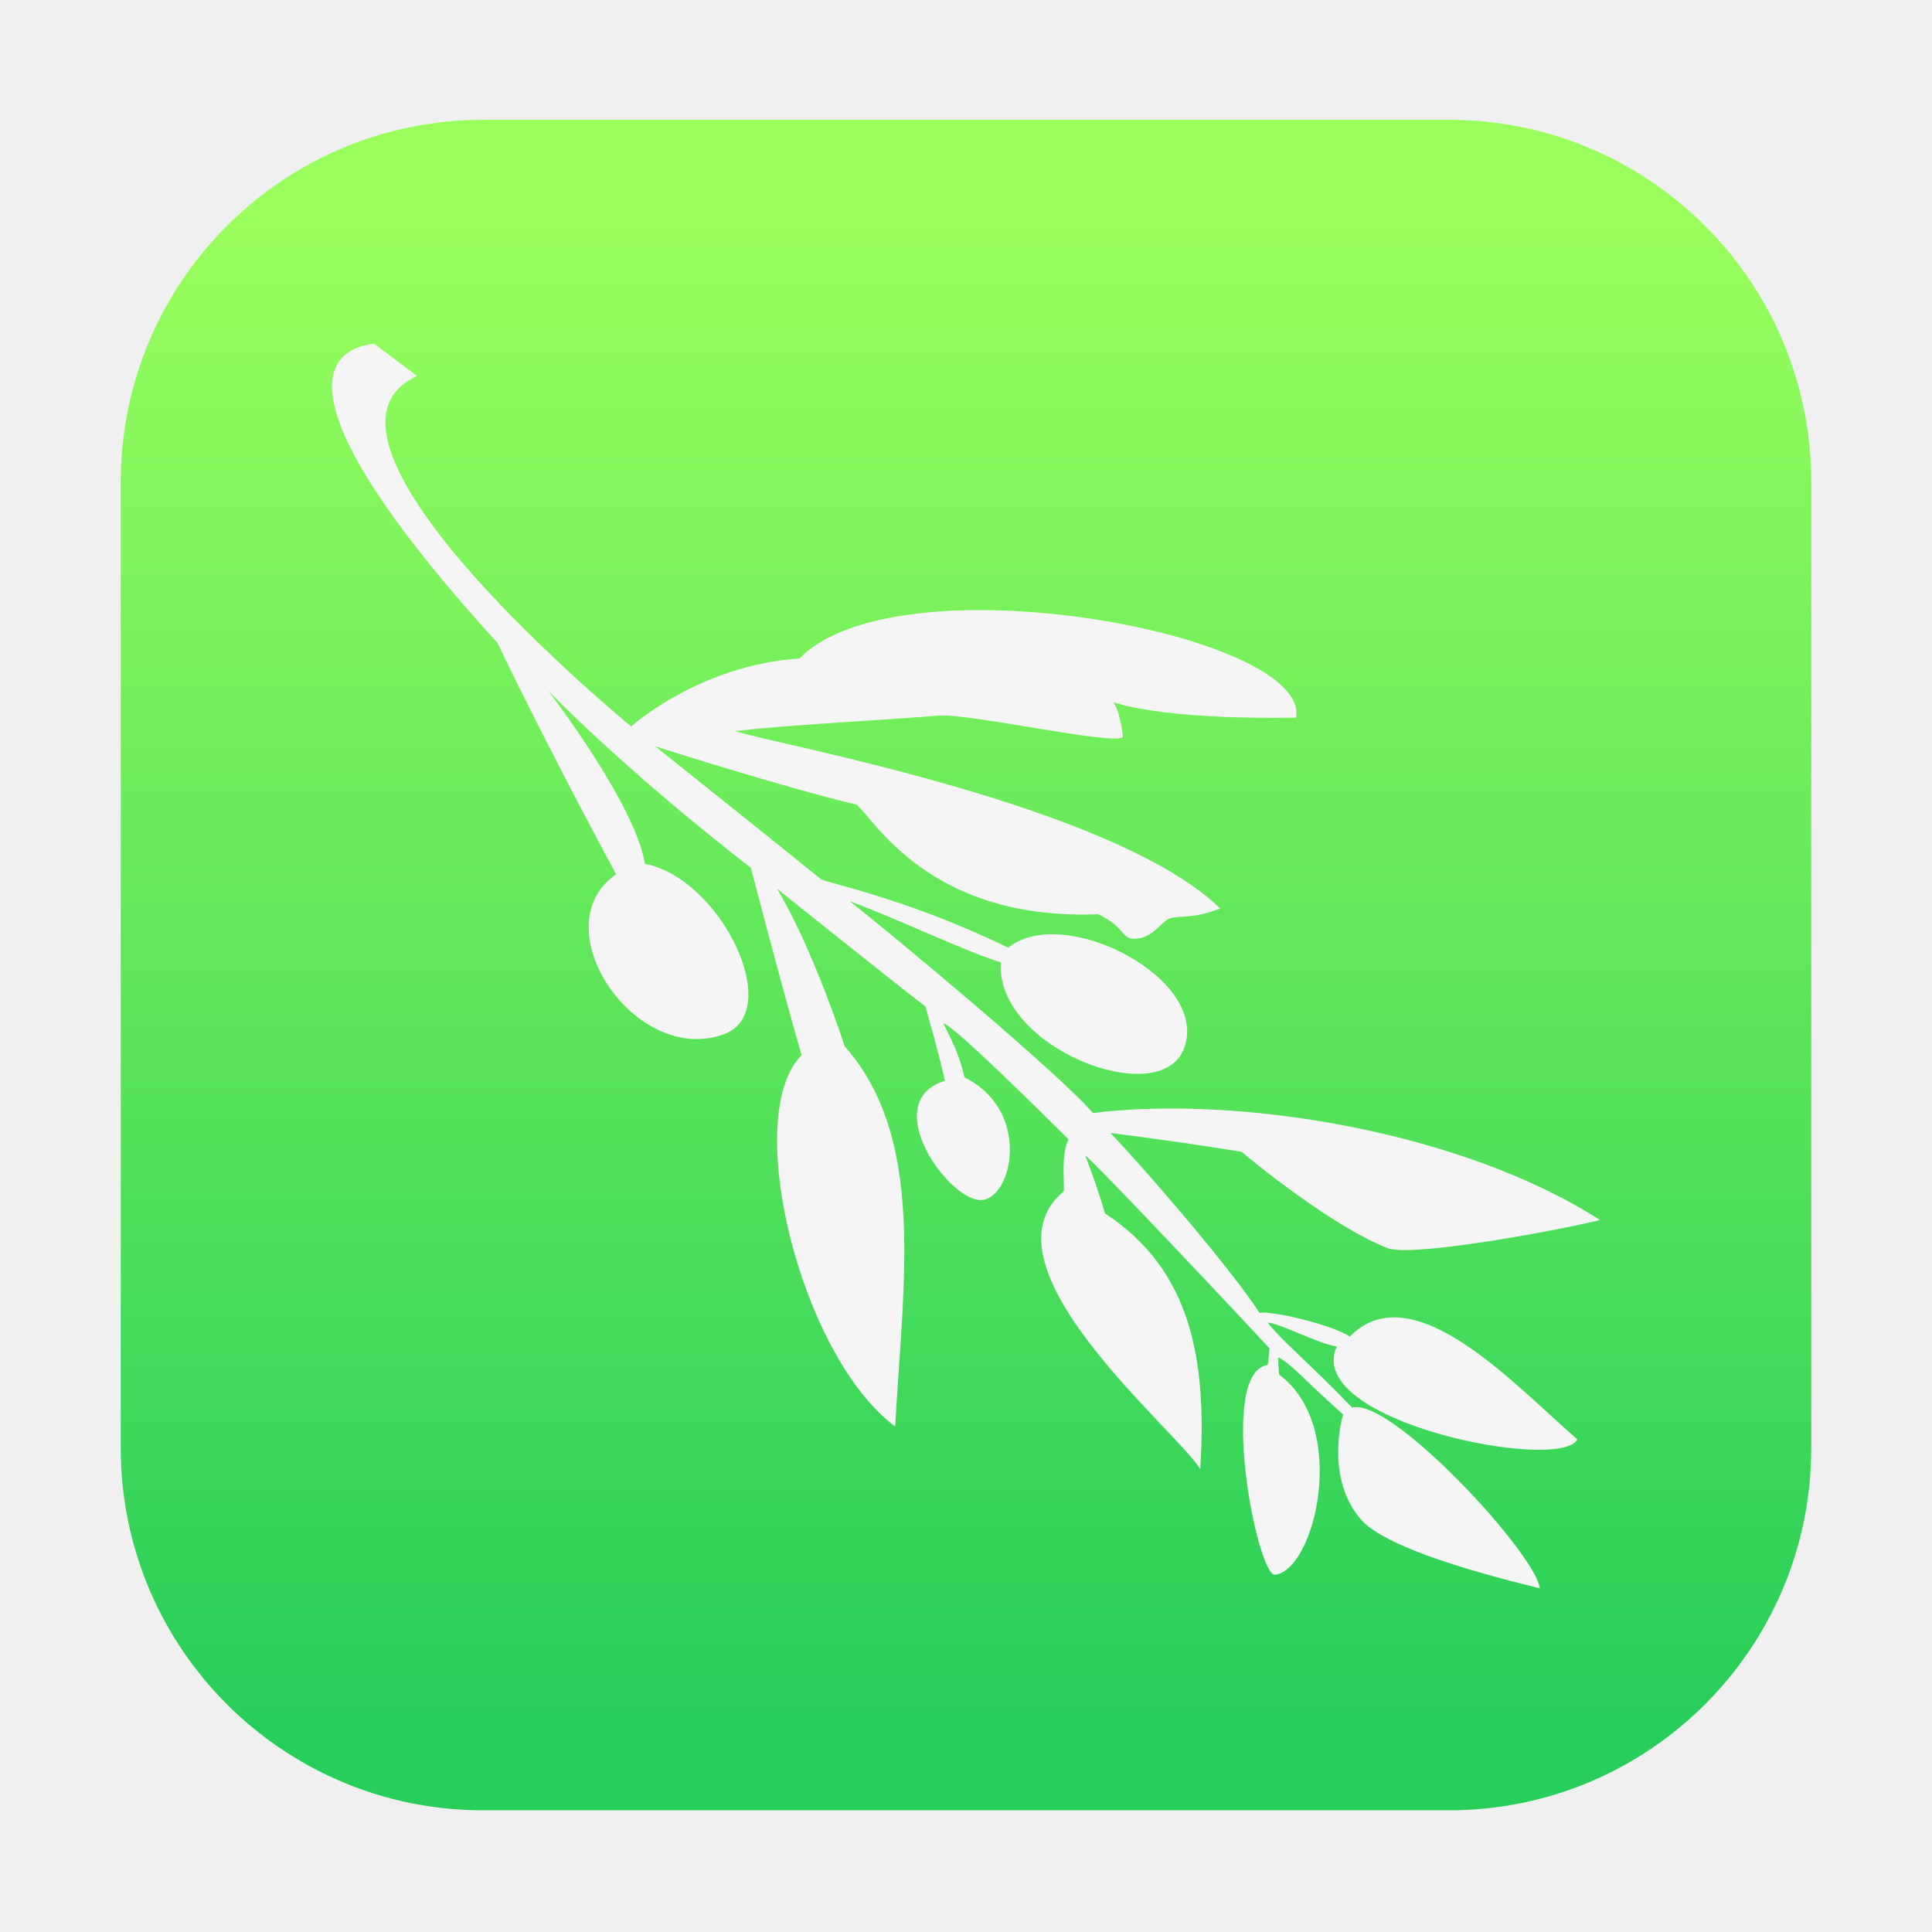
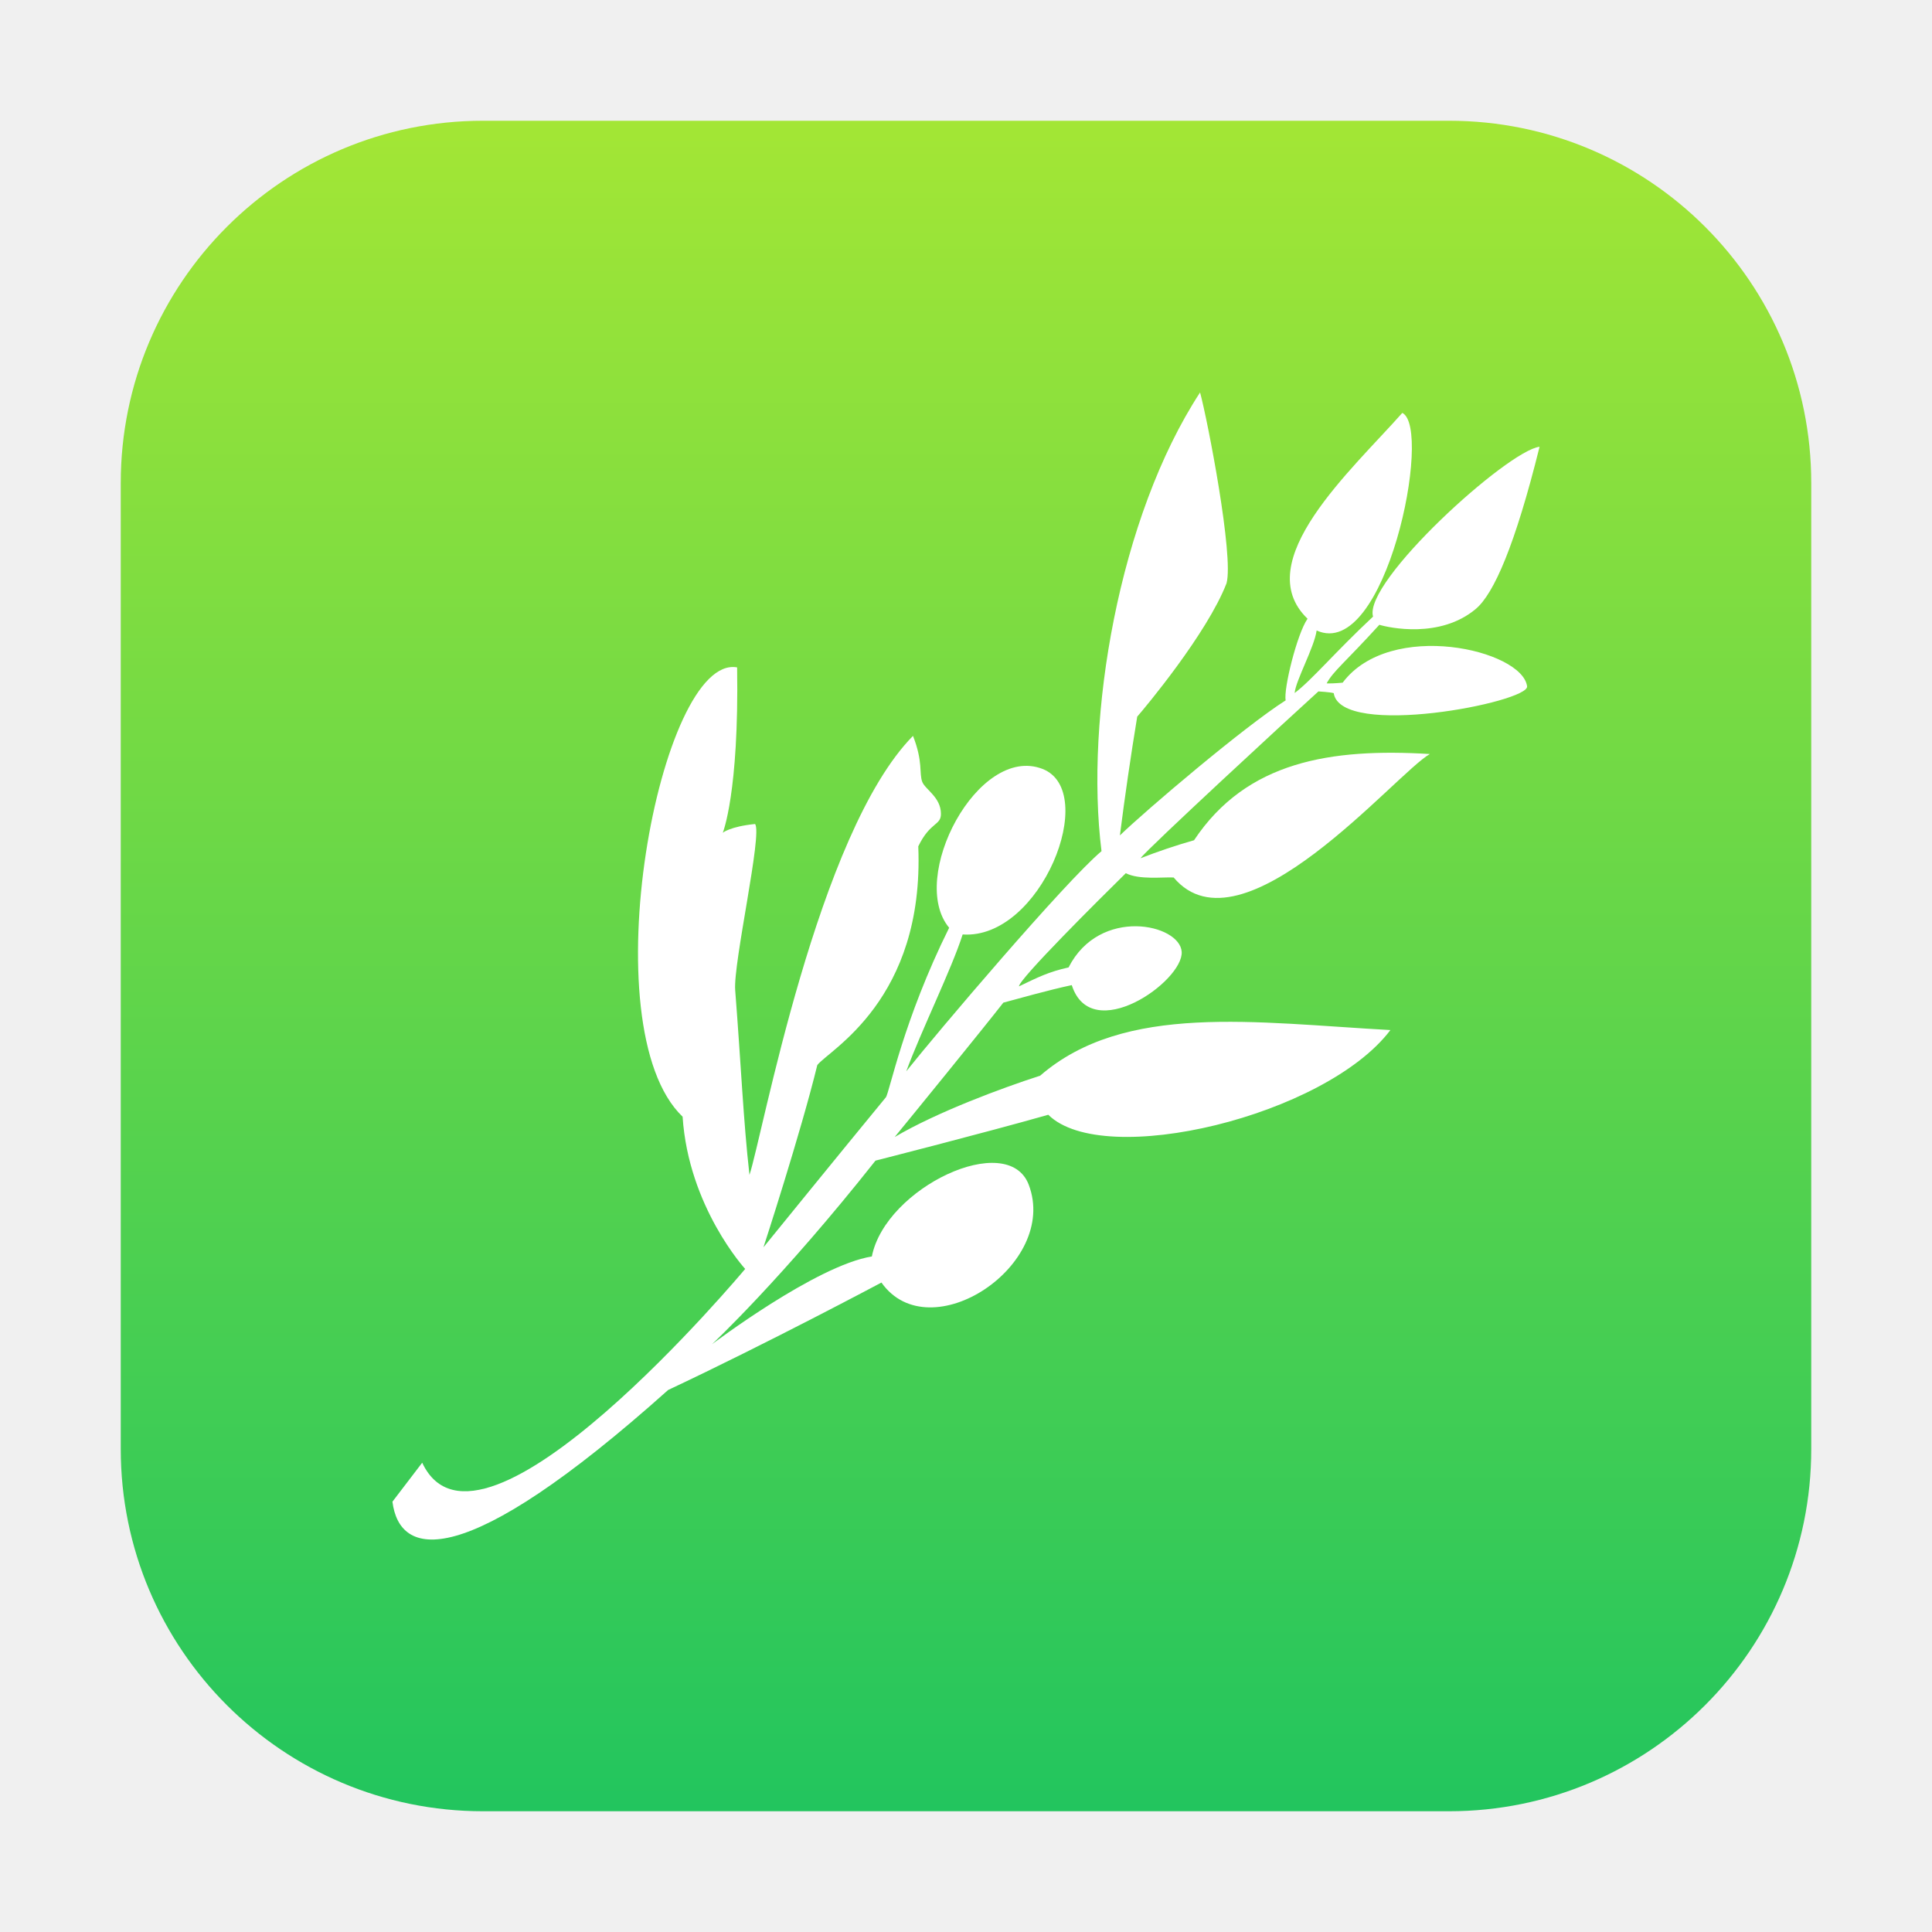
<svg xmlns="http://www.w3.org/2000/svg" viewBox="0 0 64 64">
  <defs>
-     <linearGradient id="a" x1="7.937" x2="7.937" y1="15.081" y2="1.852" gradientTransform="scale(3.7796)" gradientUnits="userSpaceOnUse">
-       <stop offset="0" stop-color="#27ce59" />
-       <stop offset="1" stop-color="#99ff5c" />
+     <linearGradient id="a" x1="32" x2="32" y1="4" y2="60" gradientUnits="userSpaceOnUse">
+       <stop offset="0" stop-color="#a3e635" />
+       <stop offset="1" stop-color="#22c55e" />
    </linearGradient>
  </defs>
-   <rect width="56" height="56" x="4" y="3.969" fill="url(#a)" rx="12" />
-   <circle cx="32.02" cy="32.044" r="30.001" fill="none" />
-   <path fill="#f5f5f5" d="m12.388 11.385 1.426 1.07c-4.524 2.086 7.094 11.609 7.094 11.609s2.261-2.036 5.574-2.25c3.286-3.367 16.961-.804 16.45 1.96-4.598.071-6.054-.516-6.054-.516s.227.261.32 1.16c-.335.276-5.089-.789-6.082-.713-2.828.216-4.737.288-6.765.512 1.395.46 12.517 2.44 16.073 5.878-.949.366-1.364.216-1.68.332-.28.103-.56.67-1.172.673-.438.002-.288-.387-1.193-.815-5.627.224-7.452-3.21-8.007-3.63-2.484-.594-6.67-1.934-6.67-1.934s3.544 2.827 5.487 4.397c.161.13 2.825.625 6.211 2.277 1.82-1.49 6.727 1.038 5.815 3.353-.812 2.063-6.26-.062-6.06-2.868-1.244-.387-3.542-1.498-5.012-2.028 1.41 1.1 6.947 5.713 8.06 7.018 4.874-.599 12.232.618 16.797 3.543-1.04.275-5.994 1.216-6.986.951-1.844-.697-4.592-2.956-4.884-3.209a121 121 0 0 0-4.35-.624c.927.94 3.985 4.473 4.945 5.96.398-.085 2.427.403 2.989.785 2.083-2.125 5.46 1.604 7.536 3.405-.546 1.107-9.111-.597-7.966-3.078-.613-.082-1.838-.755-2.29-.79.462.604 1.47 1.425 2.797 2.817 1.276-.363 6.088 4.845 6.218 5.985-3.601-.878-5.38-1.64-5.937-2.292-1.1-1.285-.684-3.131-.58-3.466-1.415-1.266-1.68-1.642-2.142-1.893-.013.013.001.39.023.573 2.326 1.714 1.202 6.46-.135 6.63-.582.072-1.924-6.697-.249-6.95.039-.134.061-.533.063-.55-.884-.962-5.787-6.175-6.106-6.394a22 22 0 0 1 .658 1.923c2.896 1.892 3.375 4.92 3.156 8.476-.694-1.216-7.496-6.753-4.52-9.208.02-.378-.093-1.237.158-1.72-.944-.943-3.881-3.843-4.145-3.84.328.672.532 1.056.695 1.783 2.239 1.118 1.589 4.004.569 4.066-1.075.064-3.456-3.249-1.216-3.951-.181-.834-.51-1.968-.643-2.46-.97-.742-4.179-3.307-4.92-3.905.912 1.516 1.801 3.874 2.246 5.227 2.683 3.04 1.94 7.74 1.67 12.59-3.148-2.336-5.103-10.311-3.1-12.297-.669-2.307-1.68-6.209-1.68-6.209-4.327-3.359-6.721-5.876-6.721-5.876s2.883 3.739 3.212 5.743c2.525.49 4.635 4.889 2.627 5.64-2.935 1.097-6.086-3.56-3.582-5.294 0 0-2.217-4.084-3.933-7.666-6.77-7.43-6.119-9.66-4.089-9.91" />
+   <rect width="56" height="56" x="4" y="4" fill="url(#a)" rx="12" style="stroke-width:1" />
+   <path d="m13 49.745.986-1.291c1.923 4.093 10.699-6.419 10.699-6.419s-1.876-2.046-2.073-5.043c-3.103-2.972-.741-15.346 1.806-14.884.066 4.16-.475 5.478-.475 5.478s.24-.206 1.069-.29c.254.303-.727 4.605-.658 5.503.2 2.559.267 4.287.473 6.121.424-1.262 2.249-11.325 5.417-14.543.338.859.199 1.234.306 1.521.095.253.617.506.62 1.06.002.396-.356.261-.751 1.079.206 5.091-2.958 6.744-3.345 7.245-.548 2.247-1.783 6.036-1.783 6.036s2.605-3.208 4.053-4.966c.119-.146.576-2.556 2.098-5.619-1.373-1.647.957-6.087 3.091-5.262 1.901.735-.057 5.664-2.644 5.484-.356 1.126-1.38 3.204-1.868 4.534 1.013-1.276 5.265-6.285 6.468-7.293-.553-4.41.569-11.067 3.265-15.196.254.94 1.121 5.421.877 6.32-.643 1.668-2.725 4.154-2.959 4.419a109 109 0 0 0-.574 3.935c.866-.837 4.122-3.605 5.492-4.474-.078-.36.372-2.196.724-2.704-1.958-1.885 1.479-4.94 3.139-6.818 1.02.494-.551 8.243-2.838 7.208-.075.554-.696 1.662-.728 2.071.557-.417 1.314-1.329 2.597-2.531-.335-1.153 4.465-5.508 5.516-5.626-.809 3.258-1.512 4.868-2.113 5.372-1.184.995-2.885.619-3.194.525-1.167 1.28-1.514 1.521-1.745 1.938.013.012.36-.001.529-.021 1.579-2.104 5.953-1.087 6.11.122.067.527-6.172 1.742-6.406.225-.123-.035-.49-.055-.507-.057-.886.8-5.691 5.236-5.892 5.526q.871-.339 1.772-.596c1.744-2.62 4.534-3.054 7.812-2.856-1.12.628-6.224 6.782-8.487 4.09-.348-.019-1.14.084-1.585-.142-.869.854-3.542 3.51-3.539 3.749.619-.297.974-.48 1.643-.628 1.031-2.026 3.69-1.438 3.747-.516.059.973-2.994 3.128-3.641 1.102-.769.163-1.814.46-2.267.581-.684.877-3.048 3.781-3.6 4.452 1.398-.826 3.571-1.631 4.819-2.032 2.801-2.429 7.133-1.756 11.603-1.512-2.153 2.848-9.503 4.617-11.333 2.806-2.126.604-5.724 1.519-5.724 1.519-3.095 3.915-5.415 6.082-5.415 6.082s3.446-2.61 5.294-2.907c.45-2.284 4.505-4.194 5.197-2.377 1.011 2.656-3.28 5.507-4.879 3.241 0 0-3.764 2.006-7.066 3.559-6.847 6.124-8.903 5.535-9.133 3.7" style="fill:#fff;transform-origin:32px 31.999px" />
</svg>
